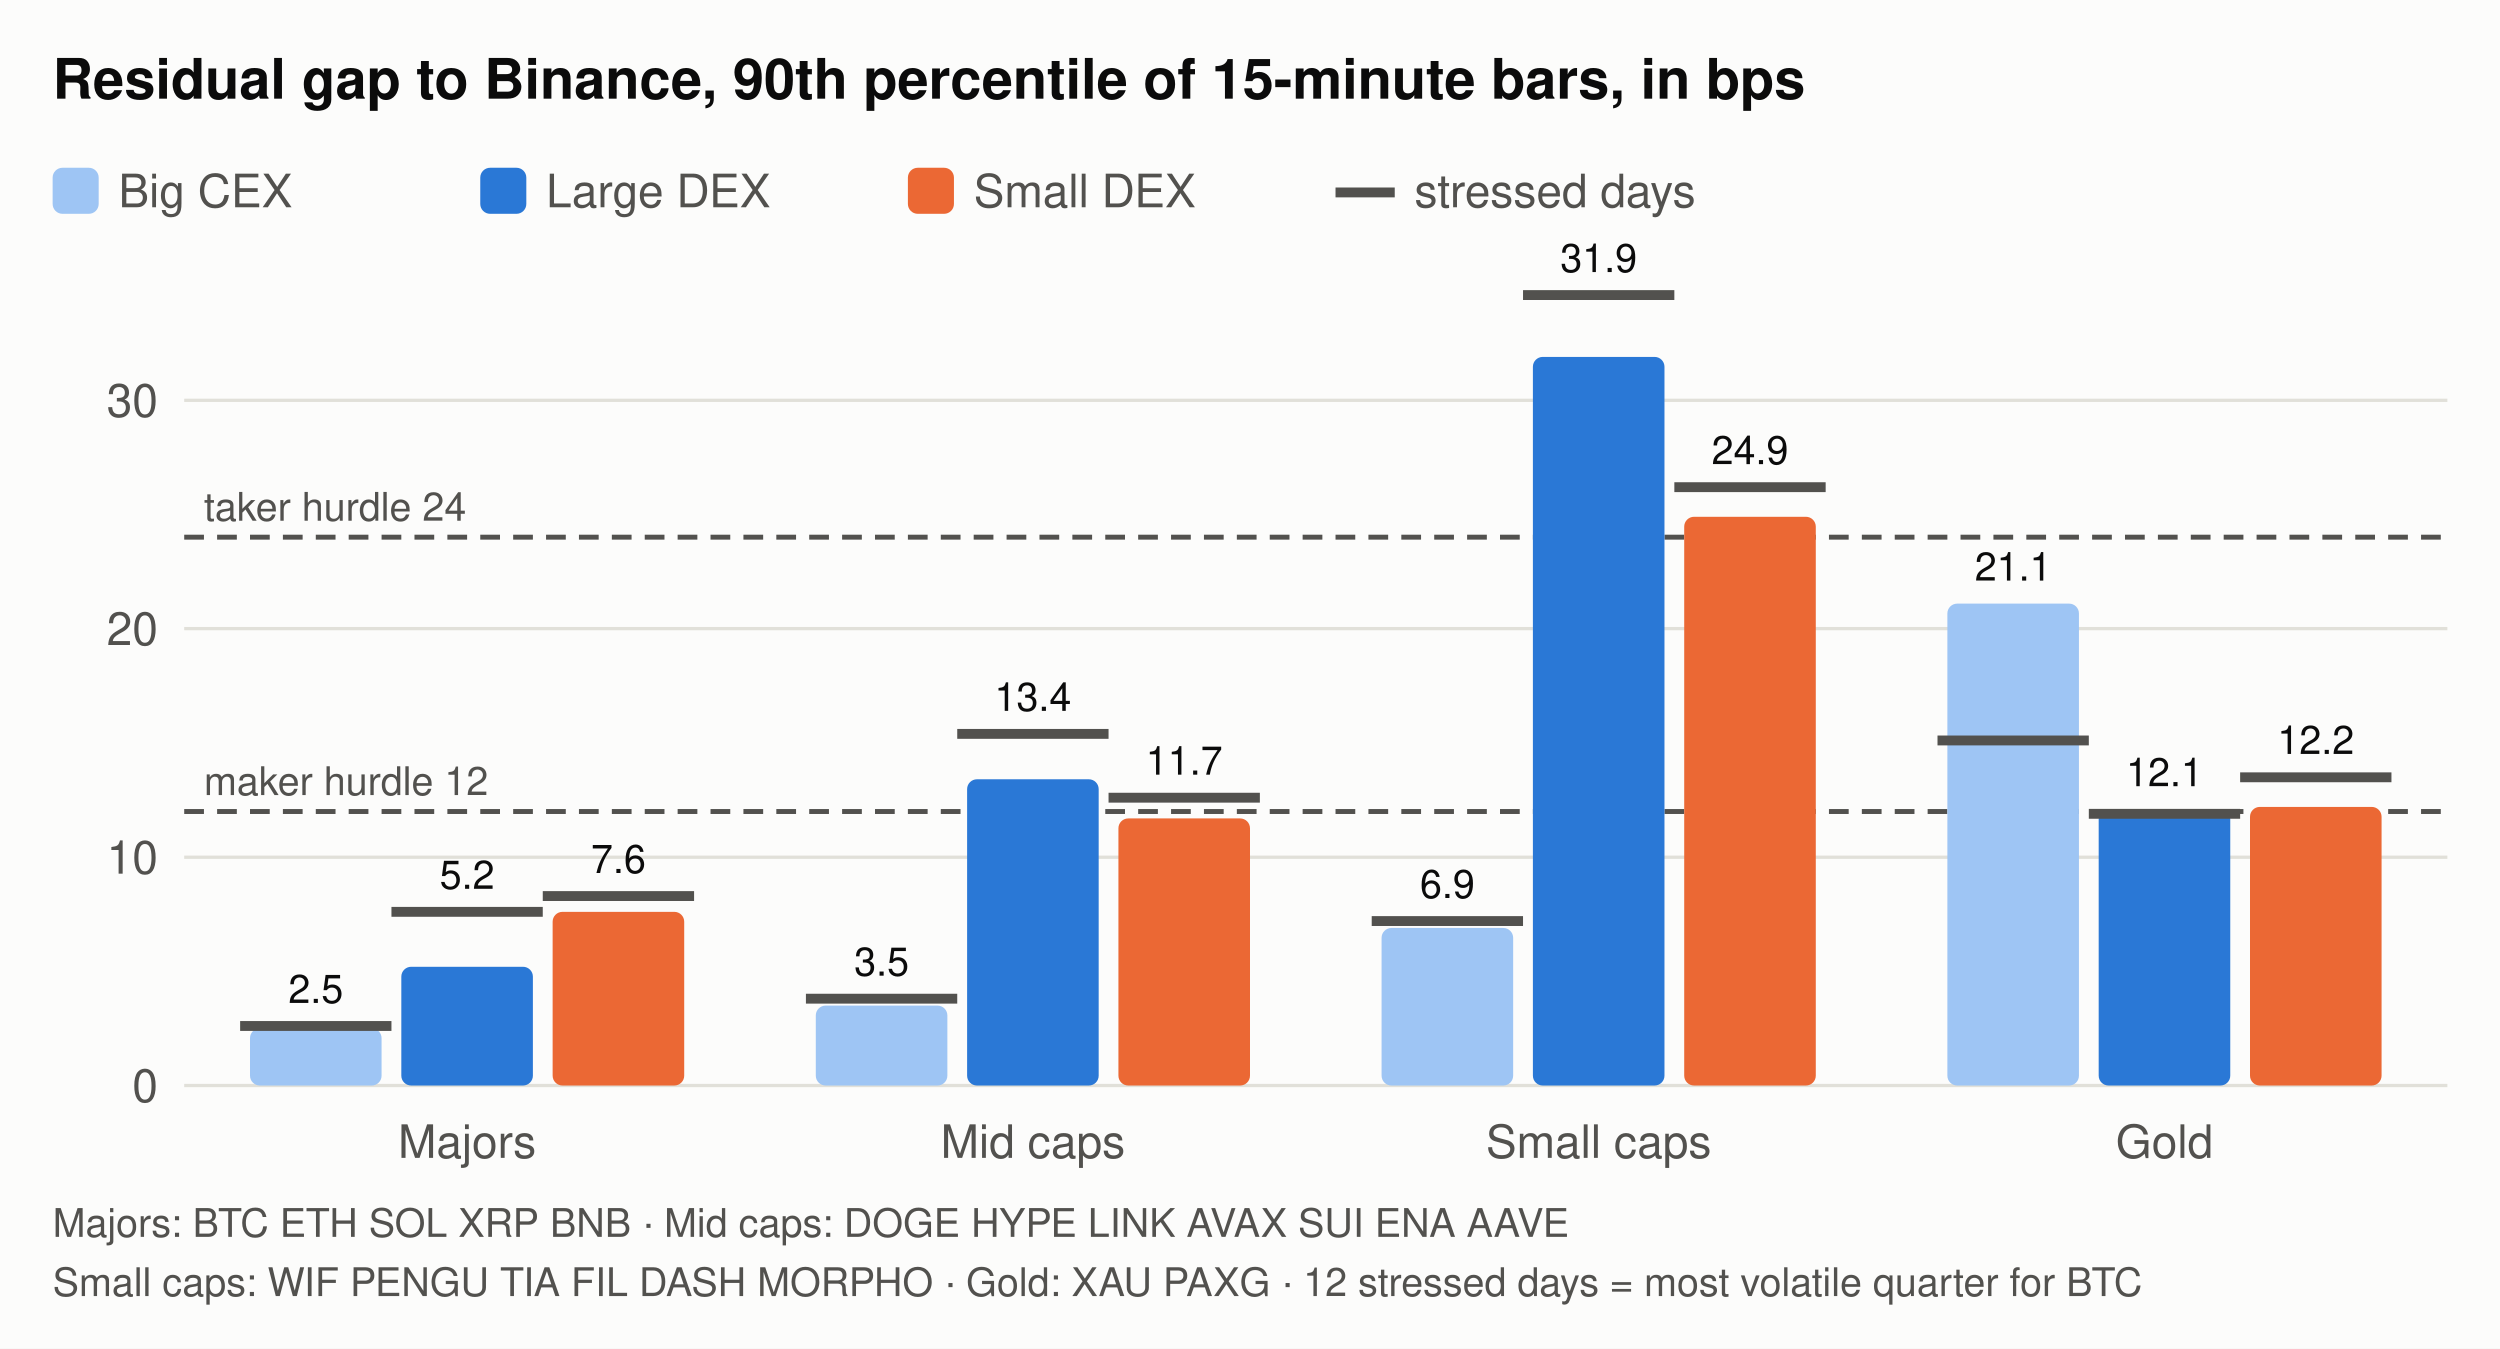
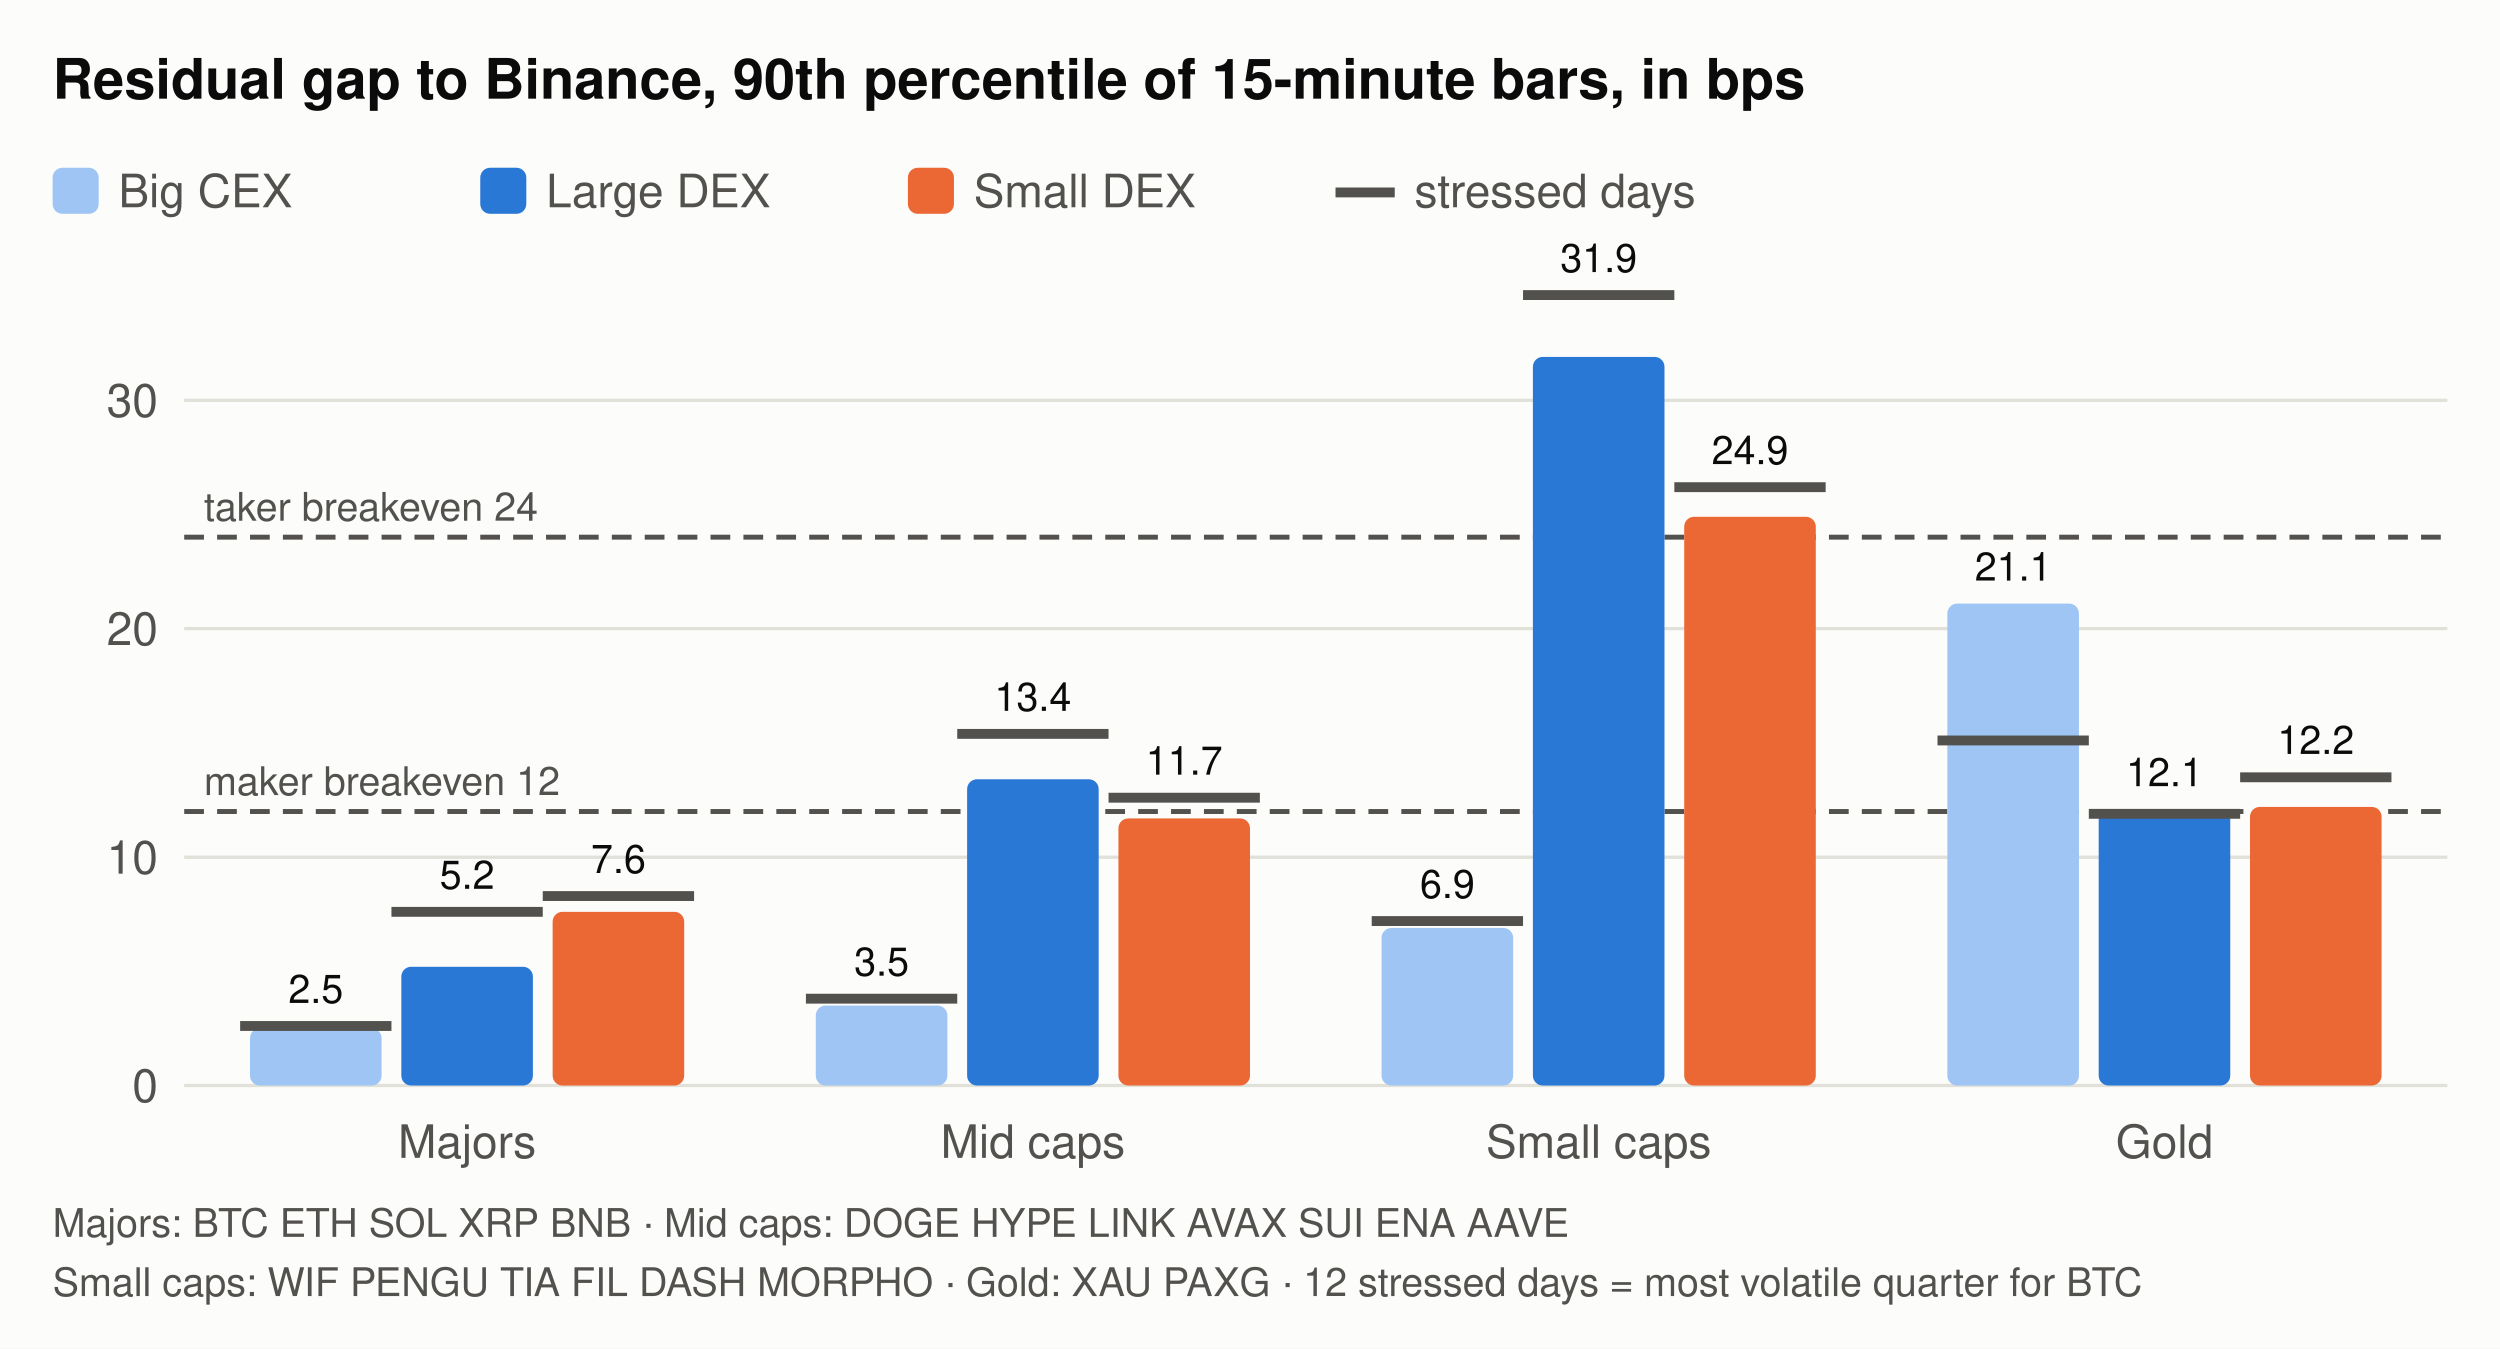
<svg xmlns="http://www.w3.org/2000/svg" viewBox="0 0 760 410" width="760" height="410" role="img" aria-labelledby="t d">
  <style>
text{font-family:Helvetica,Arial,sans-serif;fill:#52514e;font-size:14px}
.t{fill:#0b0b0b;font-size:17px;font-weight:700}.l{fill:#0b0b0b}.b{font-weight:700}.w{fill:#ffffff;font-weight:700}.s{font-size:12px}
.grid{stroke:#e1e0d9;stroke-width:1}.axis{stroke:#c3c2b7;stroke-width:1}.hur{stroke:#52514e;stroke-width:1.5;stroke-dasharray:6 4}
@media (prefers-color-scheme: dark){
text{fill:#c3c2b7}.t,.l{fill:#f0efec}.w{fill:#ffffff}.grid{stroke:#2c2c2a}.axis{stroke:#383835}.hur{stroke:#c3c2b7}
[fill="#fcfcfb"]{fill:#1a1a19}[fill="#2a78d6"]{fill:#3987e5}[fill="#9ec5f4"]{fill:#184f95}
[fill="#eb6834"]{fill:#d95926}[fill="#f6c2a8"]{fill:#7a3416}[fill="#c3c2b7"]{fill:#5a5955}}
</style>
  <rect width="760" height="410" fill="#fcfcfb" />
  <text class="t" x="16" y="30">Residual gap to Binance, 90th percentile of 15-minute bars, in bps</text>
  <rect x="16" y="51" width="14" height="14" rx="3" fill="#9ec5f4" />
  <text x="36" y="63">Big CEX</text>
  <rect x="146" y="51" width="14" height="14" rx="3" fill="#2a78d6" />
  <text x="166" y="63">Large DEX</text>
  <rect x="276" y="51" width="14" height="14" rx="3" fill="#eb6834" />
  <text x="296" y="63">Small DEX</text>
  <rect x="406" y="57" width="18" height="3" fill="#52514e" />
  <text x="430" y="63">stressed days</text>
  <line class="grid" x1="56" y1="330.0" x2="744" y2="330.0" />
  <text x="48" y="335.0" text-anchor="end">0</text>
  <line class="grid" x1="56" y1="260.6" x2="744" y2="260.6" />
  <text x="48" y="265.6" text-anchor="end">10</text>
  <line class="grid" x1="56" y1="191.1" x2="744" y2="191.1" />
  <text x="48" y="196.1" text-anchor="end">20</text>
  <line class="grid" x1="56" y1="121.7" x2="744" y2="121.7" />
  <text x="48" y="126.7" text-anchor="end">30</text>
  <line class="hur" x1="56" y1="246.7" x2="744" y2="246.7" />
-   <text class="s" x="62" y="241.7">maker hurdle 12</text>
+   <text class="s" x="62" y="241.7">maker breakeven 12</text>
  <line class="hur" x1="56" y1="163.3" x2="744" y2="163.3" />
-   <text class="s" x="62" y="158.3">taker hurdle 24</text>
+   <text class="s" x="62" y="158.3">taker breakeven 24</text>
  <rect x="76.0" y="312.6" width="40" height="17.4" rx="3" fill="#9ec5f4" />
  <rect x="73.0" y="310.4" width="46" height="3" fill="#52514e" />
  <text class="l s" x="96.0" y="304.9" text-anchor="middle">2.5</text>
  <rect x="122.0" y="293.9" width="40" height="36.1" rx="3" fill="#2a78d6" />
  <rect x="119.0" y="275.7" width="46" height="3" fill="#52514e" />
  <text class="l s" x="142.0" y="270.2" text-anchor="middle">5.2</text>
  <rect x="168.0" y="277.2" width="40" height="52.8" rx="3" fill="#eb6834" />
  <rect x="165.0" y="270.9" width="46" height="3" fill="#52514e" />
  <text class="l s" x="188.0" y="265.4" text-anchor="middle">7.6</text>
  <text x="142.0" y="352" text-anchor="middle">Majors</text>
  <rect x="248.0" y="305.7" width="40" height="24.3" rx="3" fill="#9ec5f4" />
  <rect x="245.0" y="302.1" width="46" height="3" fill="#52514e" />
  <text class="l s" x="268.0" y="296.6" text-anchor="middle">3.5</text>
  <rect x="294.0" y="236.9" width="40" height="93.1" rx="3" fill="#2a78d6" />
  <rect x="291.0" y="221.6" width="46" height="3" fill="#52514e" />
  <text class="l s" x="314.0" y="216.1" text-anchor="middle">13.4</text>
  <rect x="340.0" y="248.8" width="40" height="81.2" rx="3" fill="#eb6834" />
  <rect x="337.0" y="241.0" width="46" height="3" fill="#52514e" />
  <text class="l s" x="360.0" y="235.5" text-anchor="middle">11.7</text>
  <text x="314.0" y="352" text-anchor="middle">Mid caps</text>
  <rect x="420.0" y="282.1" width="40" height="47.9" rx="3" fill="#9ec5f4" />
  <rect x="417.0" y="278.5" width="46" height="3" fill="#52514e" />
  <text class="l s" x="440.0" y="273.0" text-anchor="middle">6.9</text>
  <rect x="466.0" y="108.5" width="40" height="221.5" rx="3" fill="#2a78d6" />
  <rect x="463.0" y="88.2" width="46" height="3" fill="#52514e" />
  <text class="l s" x="486.0" y="82.7" text-anchor="middle">31.9</text>
  <rect x="512.0" y="157.1" width="40" height="172.9" rx="3" fill="#eb6834" />
  <rect x="509.0" y="146.6" width="46" height="3" fill="#52514e" />
  <text class="l s" x="532.0" y="141.1" text-anchor="middle">24.9</text>
  <text x="486.0" y="352" text-anchor="middle">Small caps</text>
  <rect x="592.0" y="183.5" width="40" height="146.5" rx="3" fill="#9ec5f4" />
  <rect x="589.0" y="223.6" width="46" height="3" fill="#52514e" />
  <text class="l s" x="612.0" y="176.5" text-anchor="middle">21.1</text>
  <rect x="638.0" y="246.0" width="40" height="84.0" rx="3" fill="#2a78d6" />
  <rect x="635.0" y="245.9" width="46" height="3" fill="#52514e" />
  <text class="l s" x="658.0" y="239.0" text-anchor="middle">12.1</text>
  <rect x="684.0" y="245.3" width="40" height="84.7" rx="3" fill="#eb6834" />
  <rect x="681.0" y="234.8" width="46" height="3" fill="#52514e" />
  <text class="l s" x="704.0" y="229.2" text-anchor="middle">12.2</text>
  <text x="658.0" y="352" text-anchor="middle">Gold</text>
  <text class="s" x="16" y="376">Majors: BTC ETH SOL XRP BNB · Mid caps: DOGE HYPE LINK AVAX SUI ENA AAVE</text>
  <text class="s" x="16" y="394">Small caps: WIF PENGU TIA FIL DASH MORPHO · Gold: XAU PAXG · 12 stressed days = most volatile quarter for BTC</text>
</svg>
